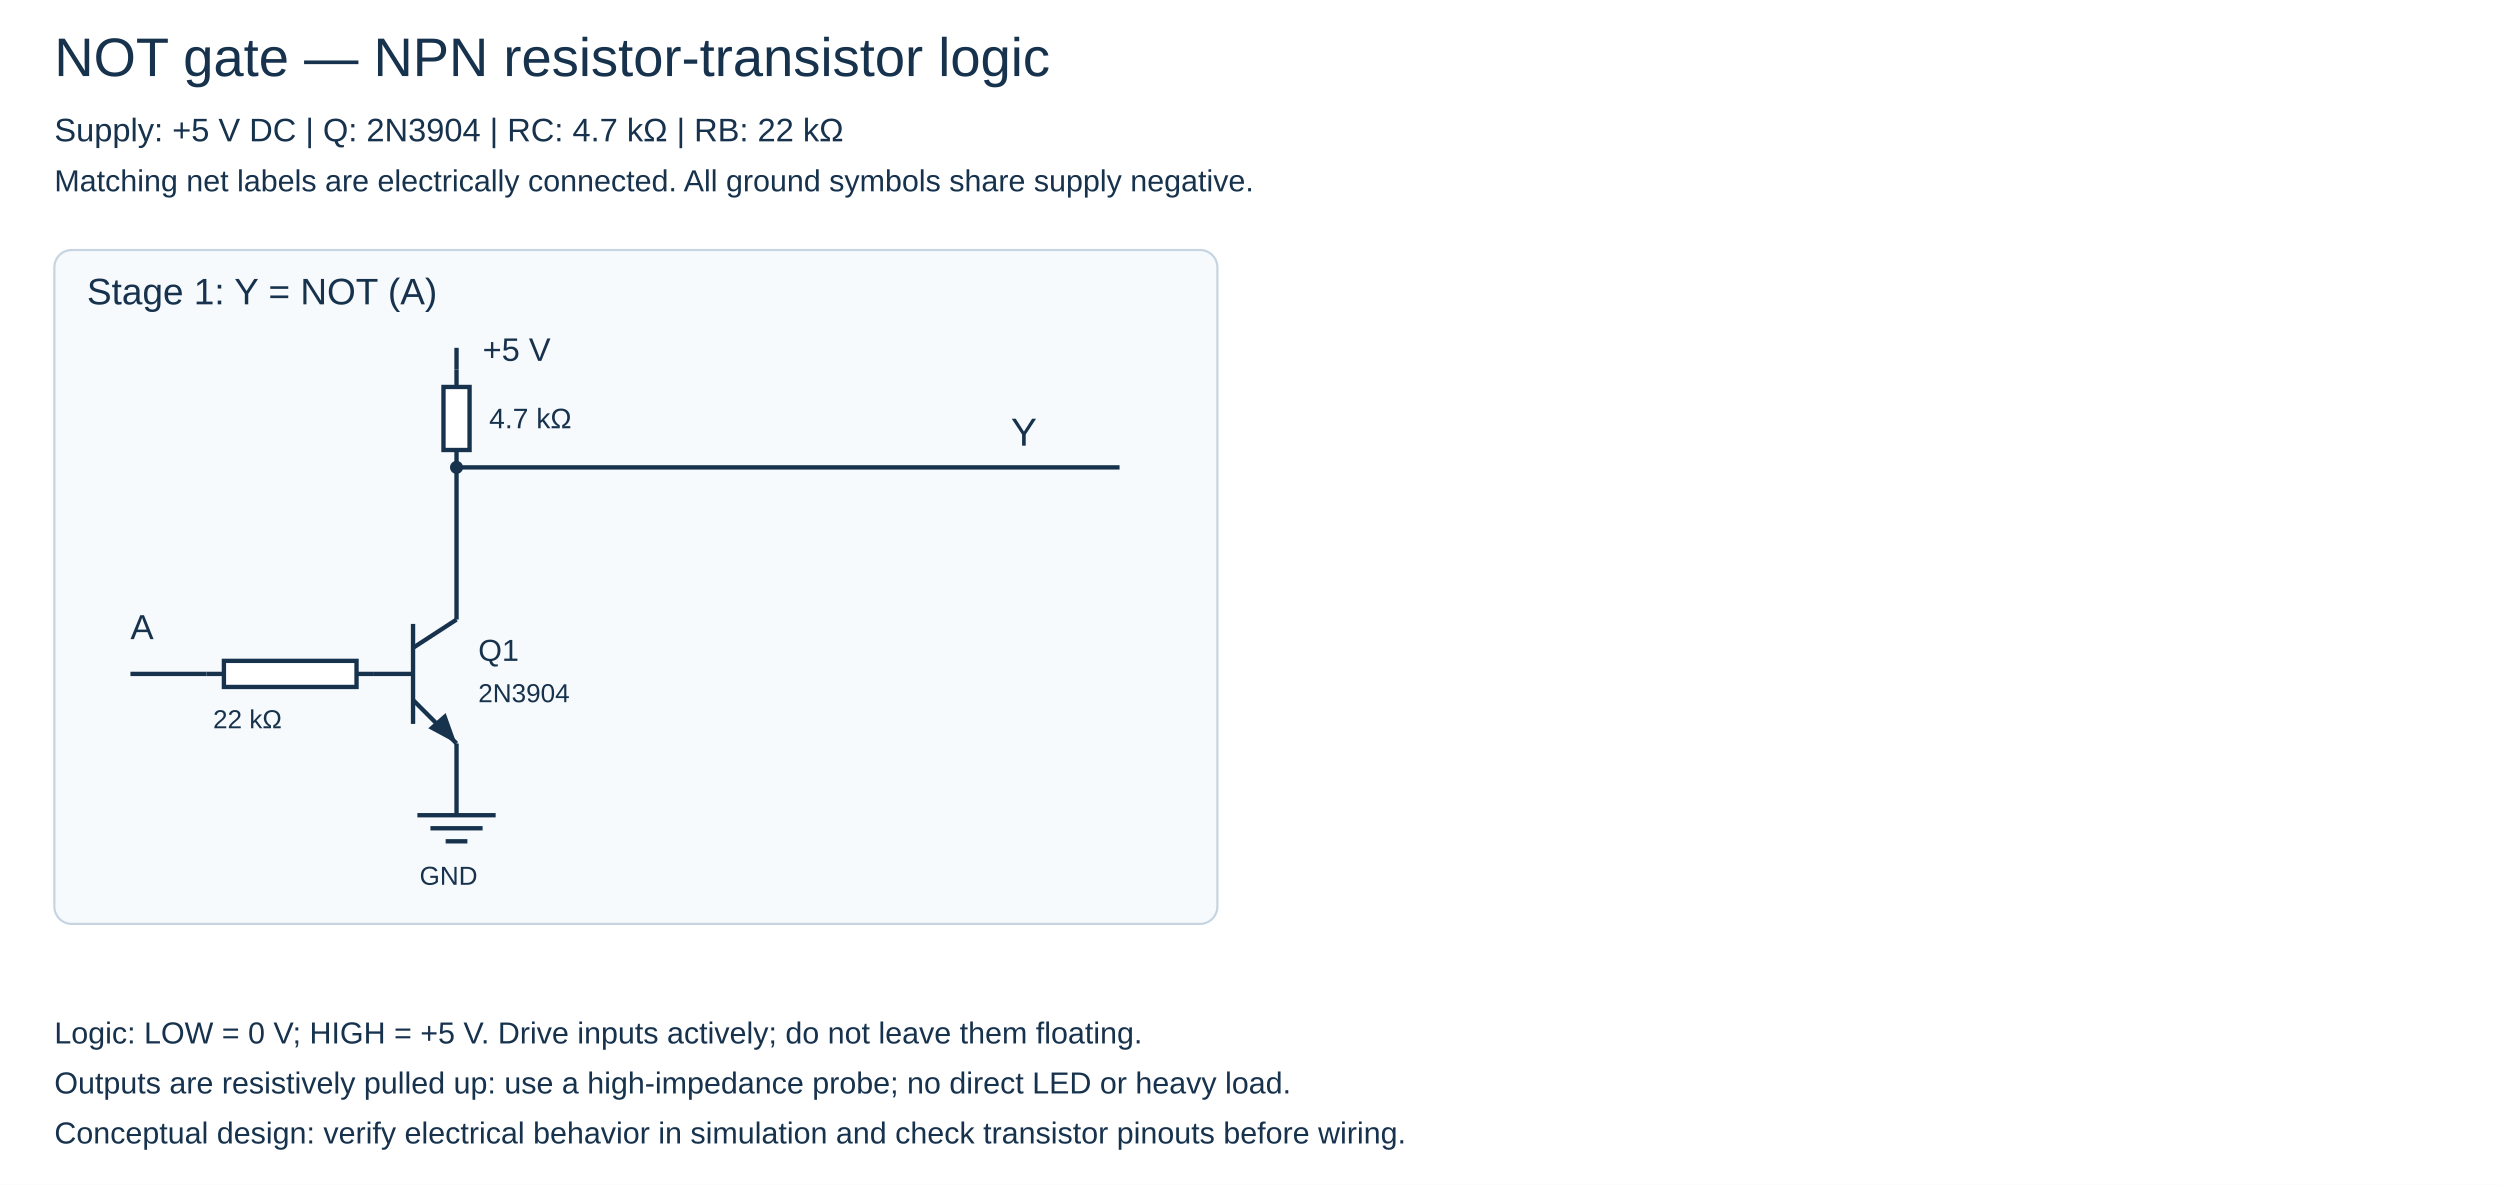
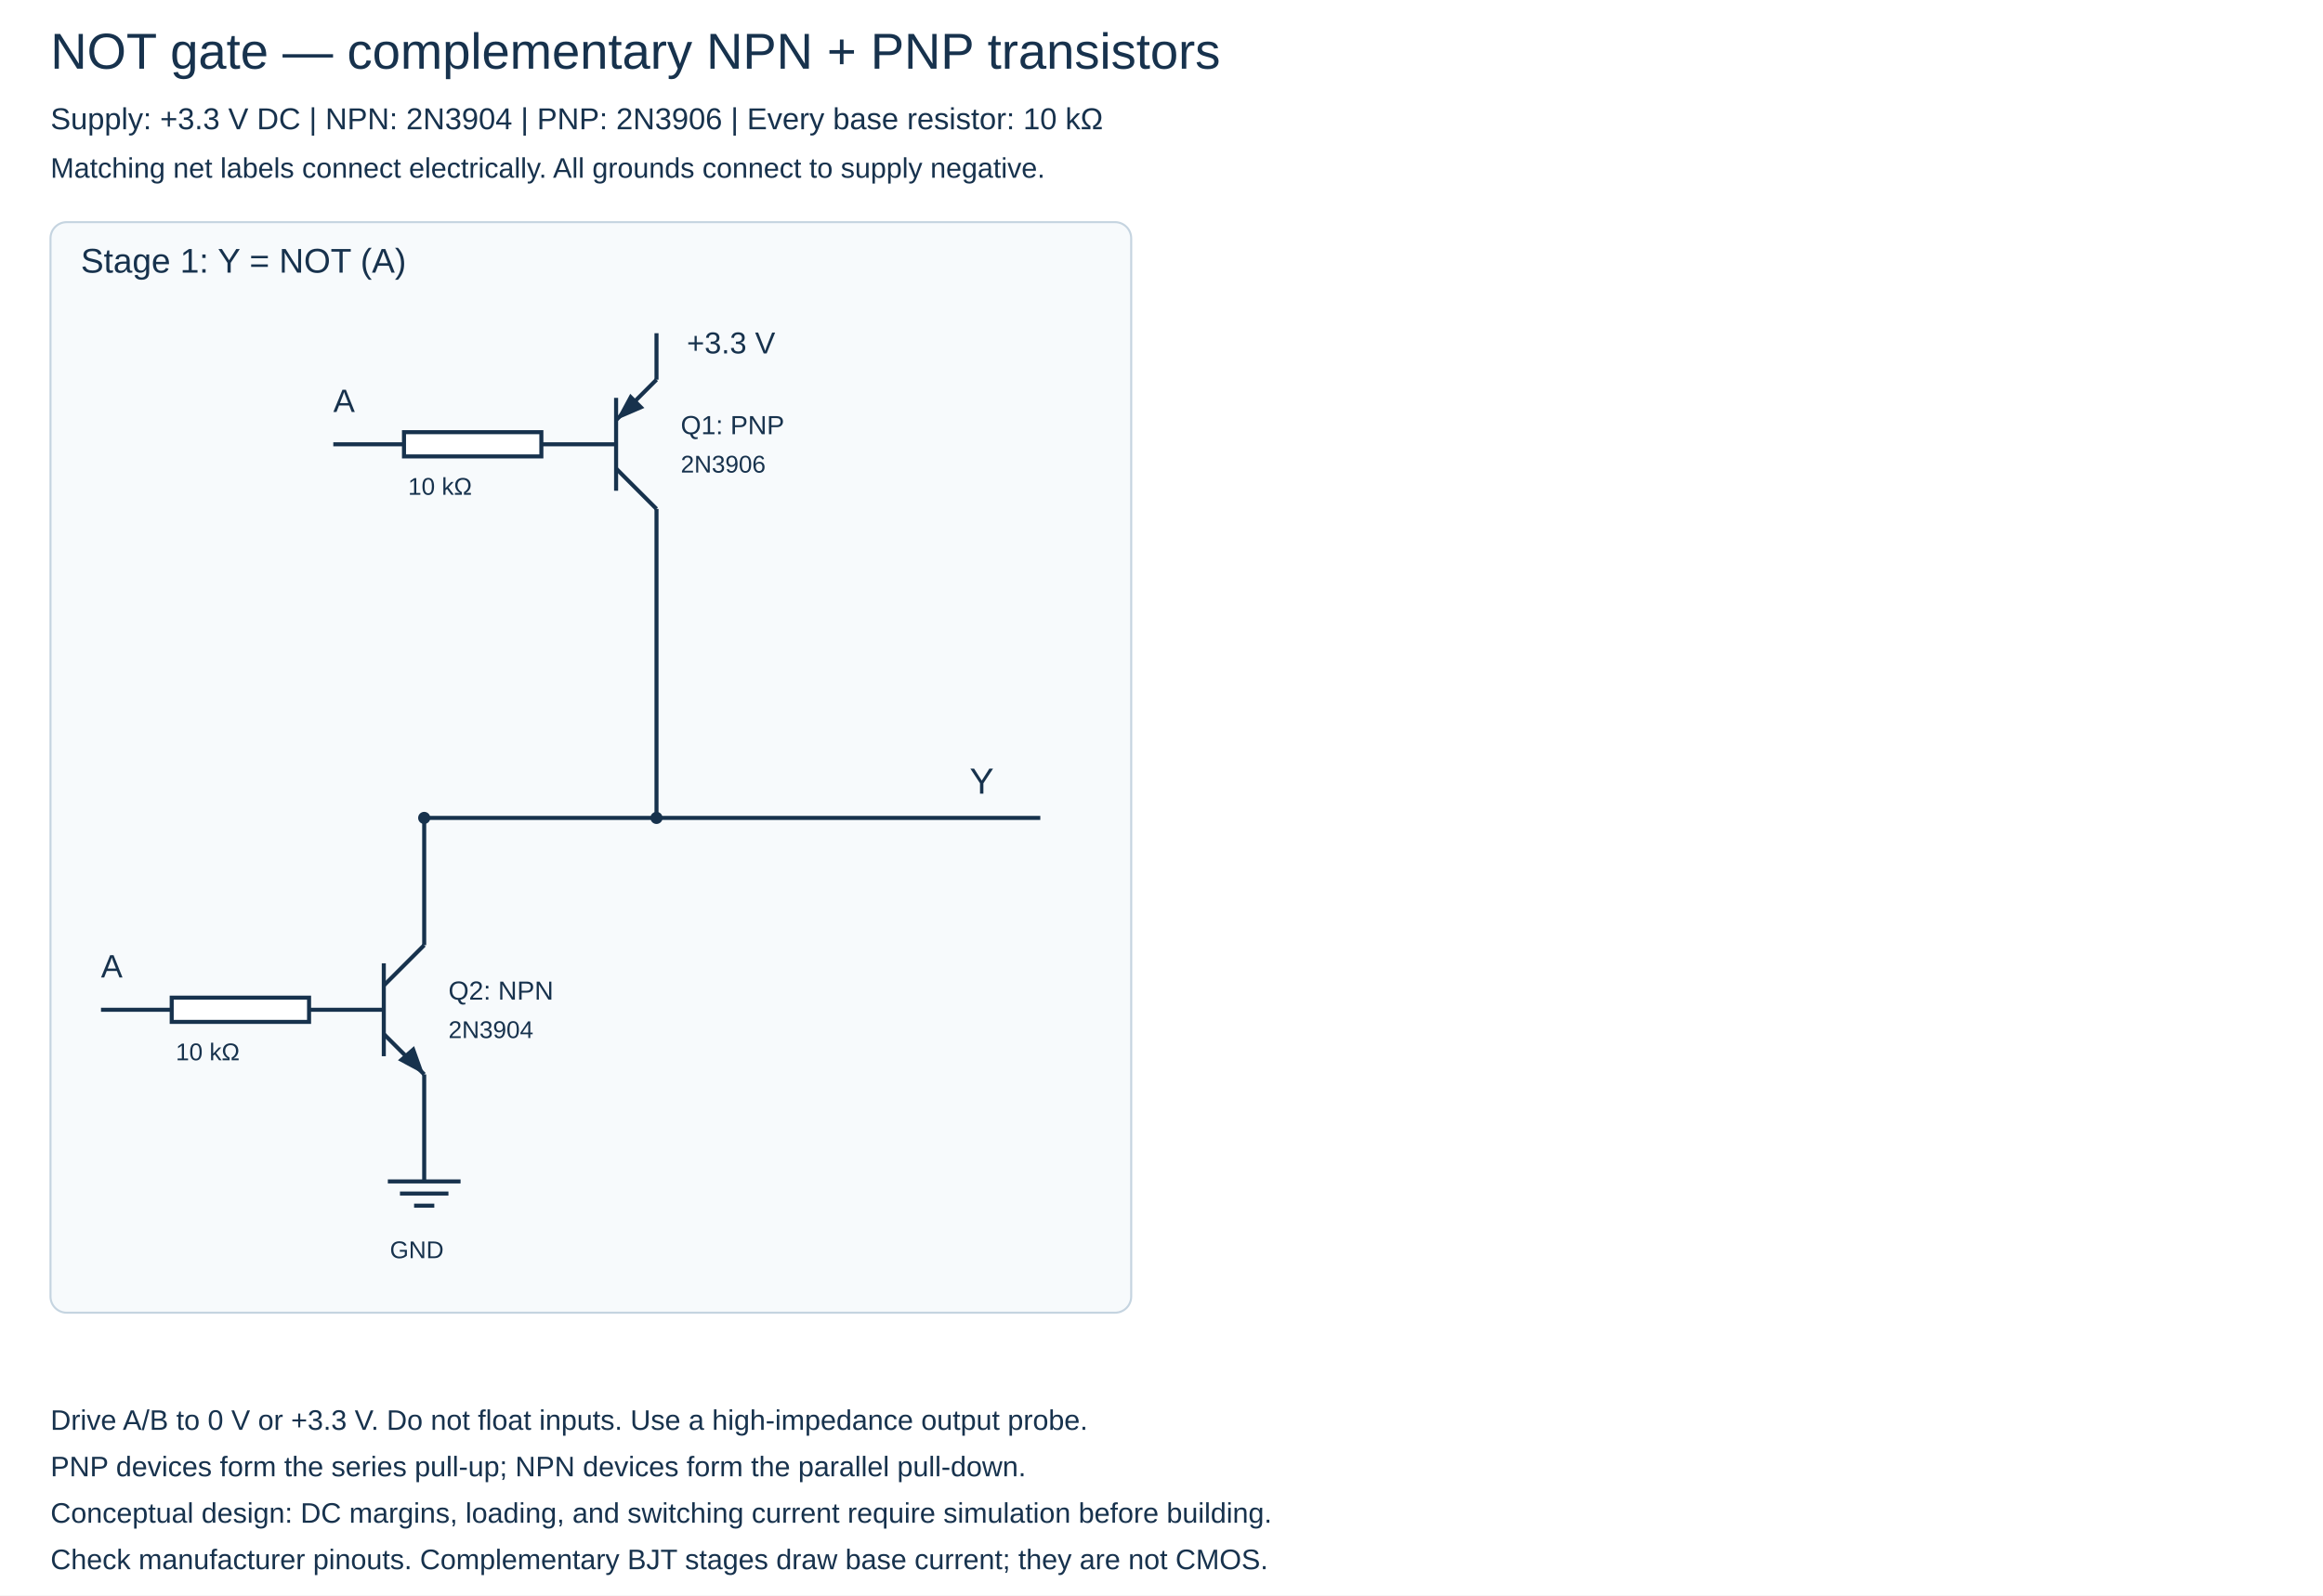
- <svg xmlns="http://www.w3.org/2000/svg" width="1150" height="545" viewBox="0 0 1150 545">
+ <svg xmlns="http://www.w3.org/2000/svg" width="1150" height="790" viewBox="0 0 1150 790">
  <rect width="100%" height="100%" fill="white" />
  <style>text{font-family:Arial,sans-serif;fill:#17324d}.wire{stroke:#17324d;stroke-width:2;fill:none}.component{stroke:#17324d;stroke-width:2;fill:white}</style>
-   <text x="25" y="35" font-size="25">NOT gate — NPN resistor-transistor logic</text>
-   <text x="25" y="65" font-size="15">Supply: +5 V DC | Q: 2N3904 | RC: 4.7 kΩ | RB: 22 kΩ</text>
-   <text x="25" y="88" font-size="14">Matching net labels are electrically connected. All ground symbols share supply negative.</text>
-   <rect x="25" y="115" width="535" height="310" rx="8" fill="#f7fafc" stroke="#c5d4e0" />
-   <text x="40" y="140" font-size="17">Stage 1: Y = NOT (A)</text>
-   <path d="M210,160 L210,170" class="wire" />
-   <text x="222" y="166" font-size="15">+5 V</text>
-   <path d="M210,170 L210,178" class="wire" />
-   <rect x="204" y="178" width="12" height="29" class="component" />
-   <path d="M210,207 L210,215" class="wire" />
-   <text x="225" y="197" font-size="13">4.7 kΩ</text>
-   <path d="M210,215 L515,215" class="wire" />
-   <circle cx="210" cy="215" r="3" fill="#17324d" />
-   <text x="465" y="205" font-size="18">Y</text>
-   <path d="M210,215 L210,285" class="wire" />
-   <path d="M210,285 L190,298" class="wire" />
-   <path d="M190,287 L190,333" class="wire" />
-   <path d="M190,322 L210,342" class="wire" />
-   <path d="M197,335 L210,342 L205,328 Z" fill="#17324d" />
-   <path d="M210,342 L210,375" class="wire" />
-   <path d="M172,310 L190,310" class="wire" />
-   <path d="M95,310 L103,310" class="wire" />
-   <rect x="103" y="304" width="61" height="12" class="component" />
-   <path d="M164,310 L172,310" class="wire" />
-   <path d="M60,310 L95,310" class="wire" />
-   <text x="60" y="294" font-size="16">A</text>
-   <text x="98" y="335" font-size="12">22 kΩ</text>
-   <text x="220" y="304" font-size="14">Q1</text>
-   <text x="220" y="323" font-size="12">2N3904</text>
-   <path d="M192,375 L228,375" class="wire" />
-   <path d="M198,381 L222,381" class="wire" />
-   <path d="M205,387 L215,387" class="wire" />
-   <text x="193" y="407" font-size="12">GND</text>
-   <text x="25" y="480" font-size="14">Logic: LOW = 0 V; HIGH = +5 V. Drive inputs actively; do not leave them floating.</text>
-   <text x="25" y="503" font-size="14">Outputs are resistively pulled up: use a high-impedance probe; no direct LED or heavy load.</text>
-   <text x="25" y="526" font-size="14">Conceptual design: verify electrical behavior in simulation and check transistor pinouts before wiring.</text>
+   <text x="25" y="34" font-size="25">NOT gate — complementary NPN + PNP transistors</text>
+   <text x="25" y="64" font-size="15">Supply: +3.3 V DC | NPN: 2N3904 | PNP: 2N3906 | Every base resistor: 10 kΩ</text>
+   <text x="25" y="88" font-size="14">Matching net labels connect electrically. All grounds connect to supply negative.</text>
+   <rect x="25" y="110" width="535" height="540" rx="8" fill="#f7fafc" stroke="#c5d4e0" />
+   <text x="40" y="135" font-size="17">Stage 1: Y = NOT (A)</text>
+   <path d="M325,165 L325,188" class="wire" />
+   <text x="340" y="175" font-size="15">+3.3 V</text>
+   <path d="M305,197 L305,243" class="wire" />
+   <path d="M325,188 L305,208" class="wire" />
+   <path d="M305,232 L325,252" class="wire" />
+   <path d="M305,208 L319,202 L312,195 Z" fill="#17324d" />
+   <text x="165" y="204" font-size="16">A</text>
+   <path d="M165,220 L200,220" class="wire" />
+   <rect x="200" y="214" width="68" height="12" class="component" />
+   <path d="M268,220 L305,220" class="wire" />
+   <text x="202" y="245" font-size="12">10 kΩ</text>
+   <text x="337" y="215" font-size="13">Q1: PNP</text>
+   <text x="337" y="234" font-size="12">2N3906</text>
+   <path d="M325,252 L325,405" class="wire" />
+   <path d="M210,405 L515,405" class="wire" />
+   <circle cx="325" cy="405" r="3" fill="#17324d" />
+   <text x="480" y="393" font-size="18">Y</text>
+   <circle cx="210" cy="405" r="3" fill="#17324d" />
+   <path d="M210,405 L210,468" class="wire" />
+   <path d="M190,477 L190,523" class="wire" />
+   <path d="M210,468 L190,488" class="wire" />
+   <path d="M190,512 L210,532" class="wire" />
+   <path d="M210,532 L197,525 L205,518 Z" fill="#17324d" />
+   <text x="50" y="484" font-size="16">A</text>
+   <path d="M50,500 L85,500" class="wire" />
+   <rect x="85" y="494" width="68" height="12" class="component" />
+   <path d="M153,500 L190,500" class="wire" />
+   <text x="87" y="525" font-size="12">10 kΩ</text>
+   <text x="222" y="495" font-size="13">Q2: NPN</text>
+   <text x="222" y="514" font-size="12">2N3904</text>
+   <path d="M210,532 L210,585" class="wire" />
+   <path d="M192,585 L228,585" class="wire" />
+   <path d="M198,591 L222,591" class="wire" />
+   <path d="M205,597 L215,597" class="wire" />
+   <text x="193" y="623" font-size="12">GND</text>
+   <text x="25" y="708" font-size="14">Drive A/B to 0 V or +3.3 V. Do not float inputs. Use a high-impedance output probe.</text>
+   <text x="25" y="731" font-size="14">PNP devices form the series pull-up; NPN devices form the parallel pull-down.</text>
+   <text x="25" y="754" font-size="14">Conceptual design: DC margins, loading, and switching current require simulation before building.</text>
+   <text x="25" y="777" font-size="14">Check manufacturer pinouts. Complementary BJT stages draw base current; they are not CMOS.</text>
</svg>
